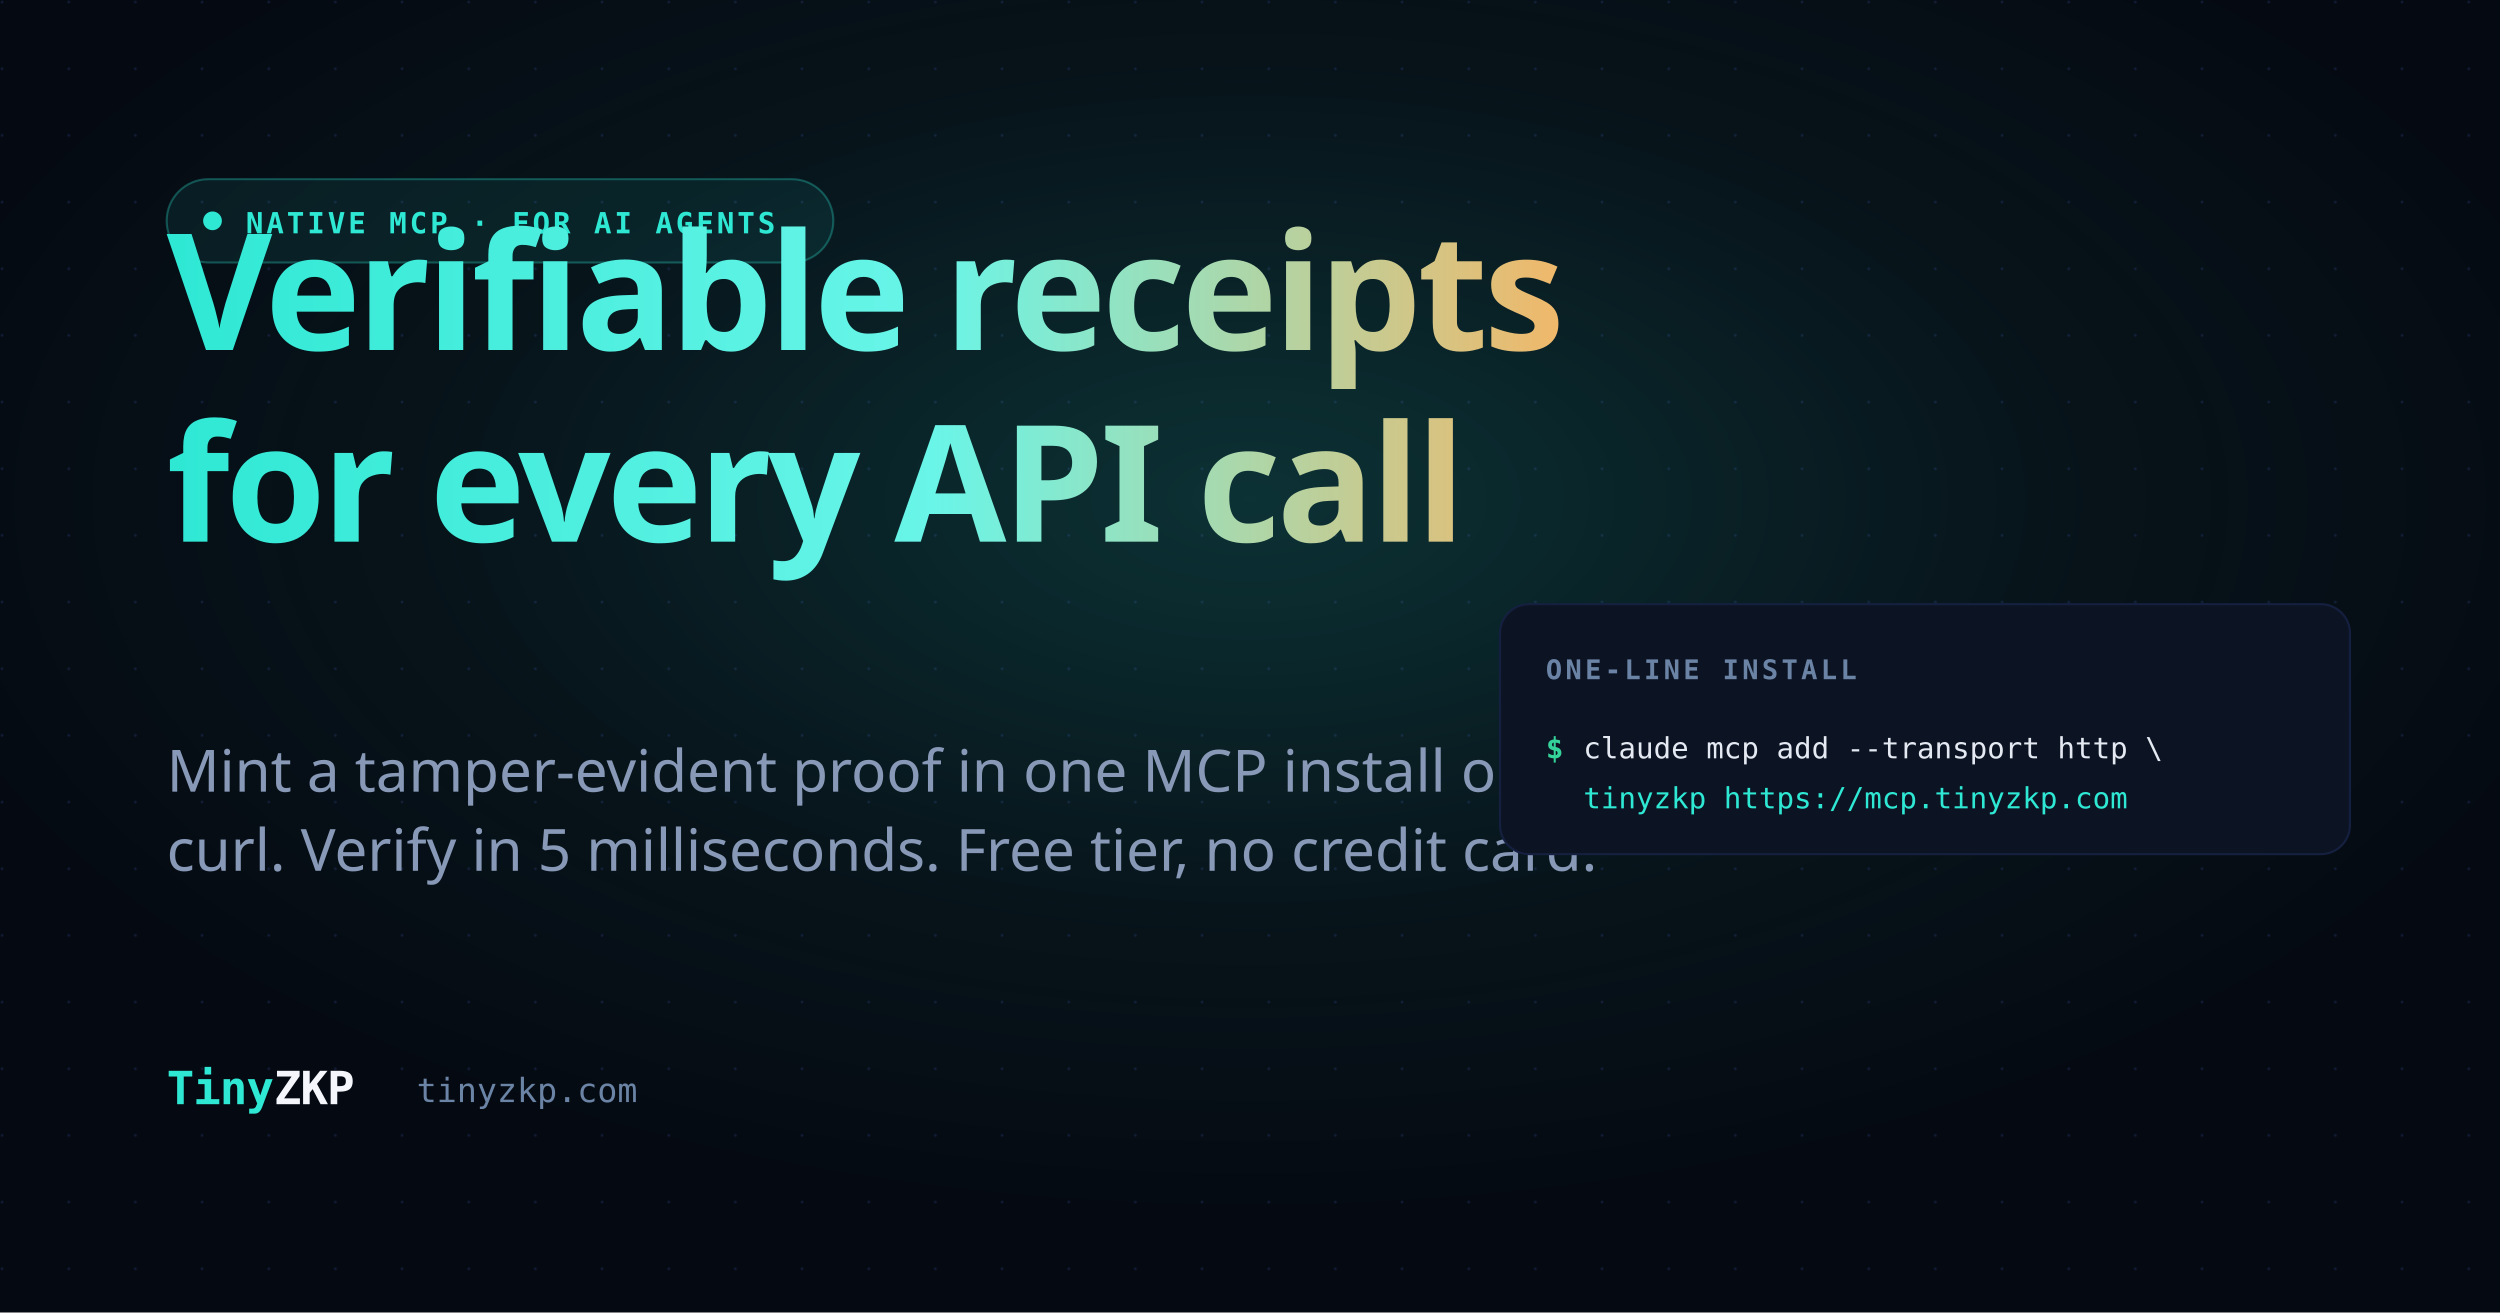
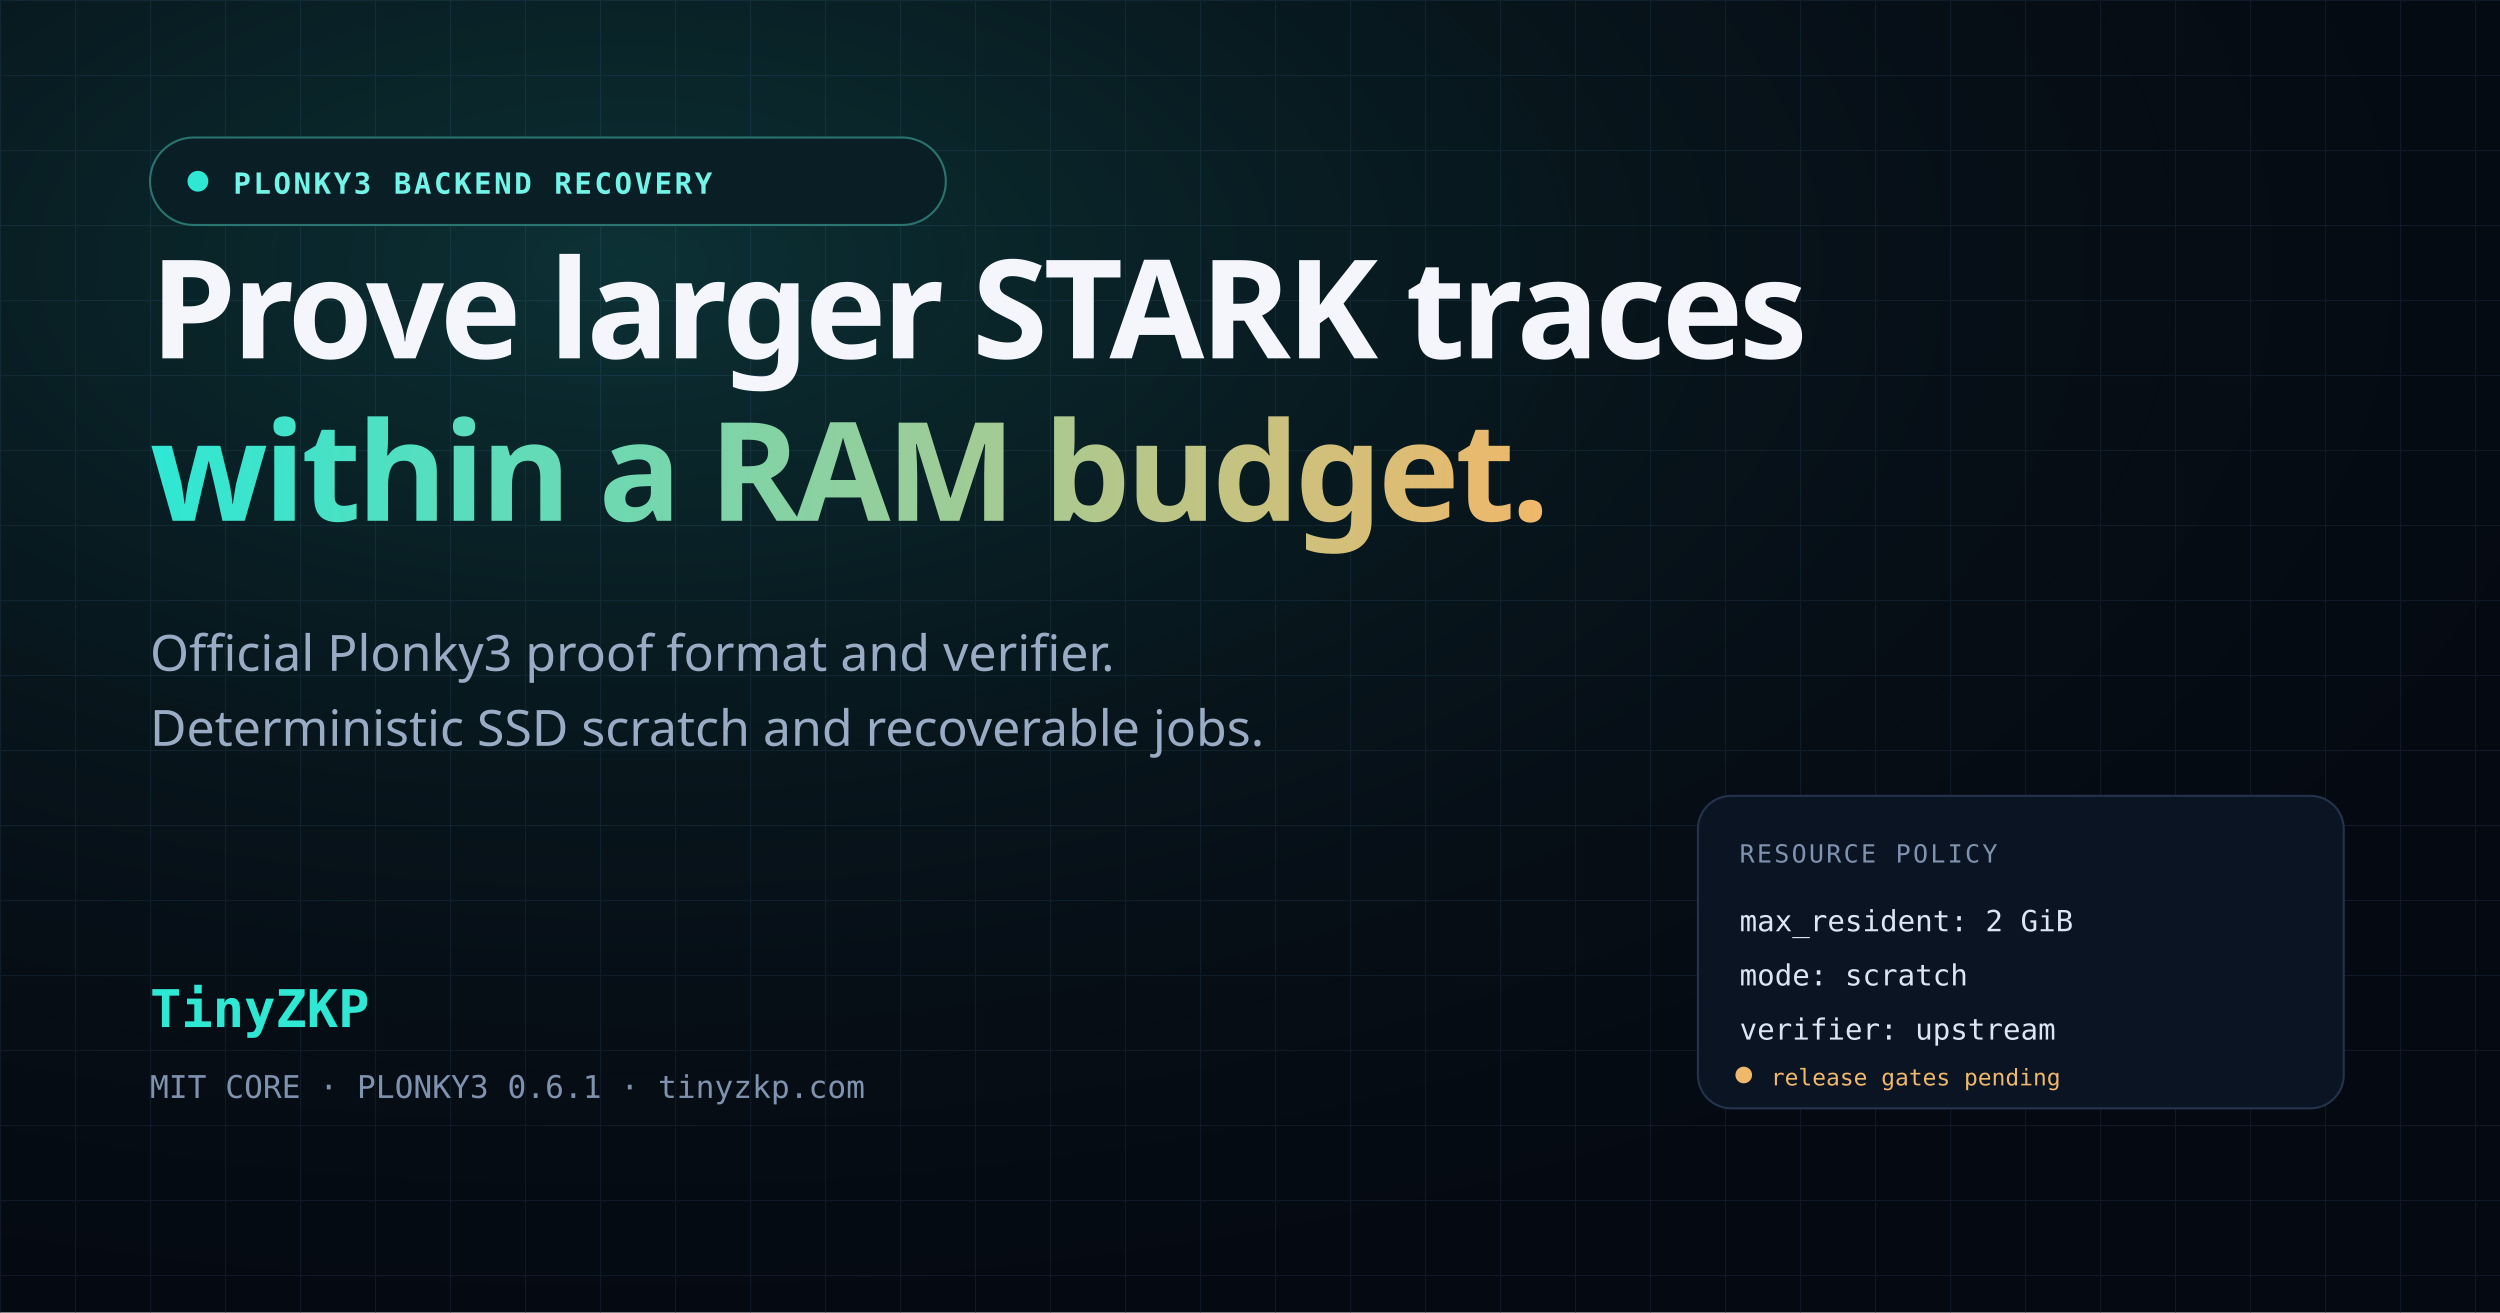
- <svg xmlns="http://www.w3.org/2000/svg" viewBox="0 0 1200 630" width="1200" height="630" preserveAspectRatio="xMidYMid meet">
+ <svg xmlns="http://www.w3.org/2000/svg" viewBox="0 0 1200 630" width="1200" height="630">
  <defs>
-     <radialGradient id="glow" cx="50%" cy="38%" r="55%">
-       <stop offset="0%" stop-color="#2ee8d4" stop-opacity="0.18" />
-       <stop offset="60%" stop-color="#2ee8d4" stop-opacity="0.04" />
-       <stop offset="100%" stop-color="#2ee8d4" stop-opacity="0" />
+     <radialGradient id="glow" cx="25%" cy="20%" r="85%">
+       <stop offset="0" stop-color="#2ee8d4" stop-opacity=".18" />
+       <stop offset="1" stop-color="#050a12" stop-opacity="0" />
    </radialGradient>
-     <linearGradient id="title" x1="0%" y1="0%" x2="100%" y2="0%">
-       <stop offset="0%" stop-color="#2ee8d4" />
-       <stop offset="55%" stop-color="#69f5e8" />
-       <stop offset="100%" stop-color="#f0b86a" />
+     <linearGradient id="line" x1="0" x2="1">
+       <stop offset="0" stop-color="#2ee8d4" />
+       <stop offset="1" stop-color="#f0b86a" />
    </linearGradient>
-     <pattern id="dots" x="0" y="0" width="32" height="32" patternUnits="userSpaceOnUse">
-       <circle cx="1" cy="1" r="0.7" fill="#152040" opacity="0.7" />
+     <pattern id="grid" width="36" height="36" patternUnits="userSpaceOnUse">
+       <path d="M36 0H0V36" fill="none" stroke="#18243a" stroke-width="1" opacity=".55" />
    </pattern>
  </defs>
  <rect width="1200" height="630" fill="#050a12" />
-   <rect width="1200" height="630" fill="url(#dots)" />
+   <rect width="1200" height="630" fill="url(#grid)" />
  <rect width="1200" height="630" fill="url(#glow)" />
-   <g transform="translate(80, 86)">
-     <rect width="320" height="40" rx="20" fill="rgba(46,232,212,0.08)" stroke="rgba(46,232,212,0.3)" stroke-width="1" />
-     <circle cx="22" cy="20" r="4.5" fill="#2ee8d4" />
-     <text x="38" y="26" font-family="'IBM Plex Mono', Menlo, Consolas, monospace" font-size="14" font-weight="600" fill="#2ee8d4" letter-spacing="1.4">
-       NATIVE MCP · FOR AI AGENTS
-     </text>
-   </g>
-   <g transform="translate(80, 168)">
-     <text x="0" y="0" font-family="'IBM Plex Sans', system-ui, sans-serif" font-size="78" font-weight="800" fill="url(#title)" letter-spacing="-2">
-       <tspan x="0" dy="0">Verifiable receipts</tspan>
-       <tspan x="0" dy="92">for every API call</tspan>
-     </text>
-   </g>
-   <g transform="translate(80, 380)">
-     <text x="0" y="0" font-family="'IBM Plex Sans', system-ui, sans-serif" font-size="28" font-weight="400" fill="#8899b8">
-       <tspan x="0" dy="0">Mint a tamper-evident proof in one MCP install or one</tspan>
-       <tspan x="0" dy="38">curl. Verify in 5 milliseconds. Free tier, no credit card.</tspan>
-     </text>
-   </g>
-   <g transform="translate(80, 530)">
-     <text x="0" y="0" font-family="'IBM Plex Mono', Menlo, monospace" font-size="22" font-weight="700" fill="#f4f6fb" letter-spacing="-0.5">
-       <tspan fill="#2ee8d4">Tiny</tspan>ZKP
-     </text>
-     <text x="120" y="-1" font-family="'IBM Plex Mono', Menlo, monospace" font-size="16" font-weight="500" fill="#6b84a6">
-       tinyzkp.com
-     </text>
-   </g>
-   <g transform="translate(720, 290)">
-     <rect width="408" height="120" rx="14" fill="#0c1424" stroke="#152040" stroke-width="1" />
-     <text x="22" y="36" font-family="'IBM Plex Mono', Menlo, monospace" font-size="13" fill="#6b84a6" font-weight="600" letter-spacing="1.6">
-       ONE-LINE INSTALL
-     </text>
-     <text x="22" y="74" font-family="'IBM Plex Mono', Menlo, monospace" font-size="14" fill="#34d399" font-weight="600">
-       $
-     </text>
-     <text x="40" y="74" font-family="'IBM Plex Mono', Menlo, monospace" font-size="14" fill="#e4e9f2">
-       claude mcp add --transport http \
-     </text>
-     <text x="40" y="98" font-family="'IBM Plex Mono', Menlo, monospace" font-size="14" fill="#2ee8d4">
-       tinyzkp https://mcp.tinyzkp.com
-     </text>
-   </g>
+   <rect x="72" y="66" width="382" height="42" rx="21" fill="#0a1f25" stroke="#2a746f" />
+   <circle cx="95" cy="87" r="5" fill="#2ee8d4" />
+   <text x="112" y="93" font-family="monospace" font-size="14" font-weight="700" fill="#72f4e8" letter-spacing="1.2">PLONKY3 BACKEND RECOVERY</text>
+   <text x="72" y="172" font-family="sans-serif" font-size="66" font-weight="800" fill="#f4f6fb" letter-spacing="-2">Prove larger STARK traces</text>
+   <text x="72" y="250" font-family="sans-serif" font-size="66" font-weight="800" fill="url(#line)" letter-spacing="-2">within a RAM budget.</text>
+   <text x="72" y="322" font-family="sans-serif" font-size="24" fill="#99abc5">Official Plonky3 proof format and verifier.</text>
+   <text x="72" y="358" font-family="sans-serif" font-size="24" fill="#99abc5">Deterministic SSD scratch and recoverable jobs.</text>
+   <text x="72" y="493" font-family="monospace" font-size="25" font-weight="700" fill="#2ee8d4">TinyZKP</text>
+   <text x="72" y="527" font-family="monospace" font-size="15" fill="#7f93b1">MIT CORE · PLONKY3 0.6.1 · tinyzkp.com</text>
+   <rect x="815" y="382" width="310" height="150" rx="16" fill="#0b1423" stroke="#24334c" />
+   <text x="835" y="414" font-family="monospace" font-size="12" fill="#7f93b1" letter-spacing="1.1">RESOURCE POLICY</text>
+   <text x="835" y="447" font-family="monospace" font-size="14" fill="#dce5f3">max_resident: 2 GiB</text>
+   <text x="835" y="473" font-family="monospace" font-size="14" fill="#dce5f3">mode: scratch</text>
+   <text x="835" y="499" font-family="monospace" font-size="14" fill="#dce5f3">verifier: upstream</text>
+   <circle cx="837" cy="516" r="4" fill="#f0b86a" />
+   <text x="850" y="521" font-family="monospace" font-size="11" fill="#f0b86a">release gates pending</text>
</svg>
